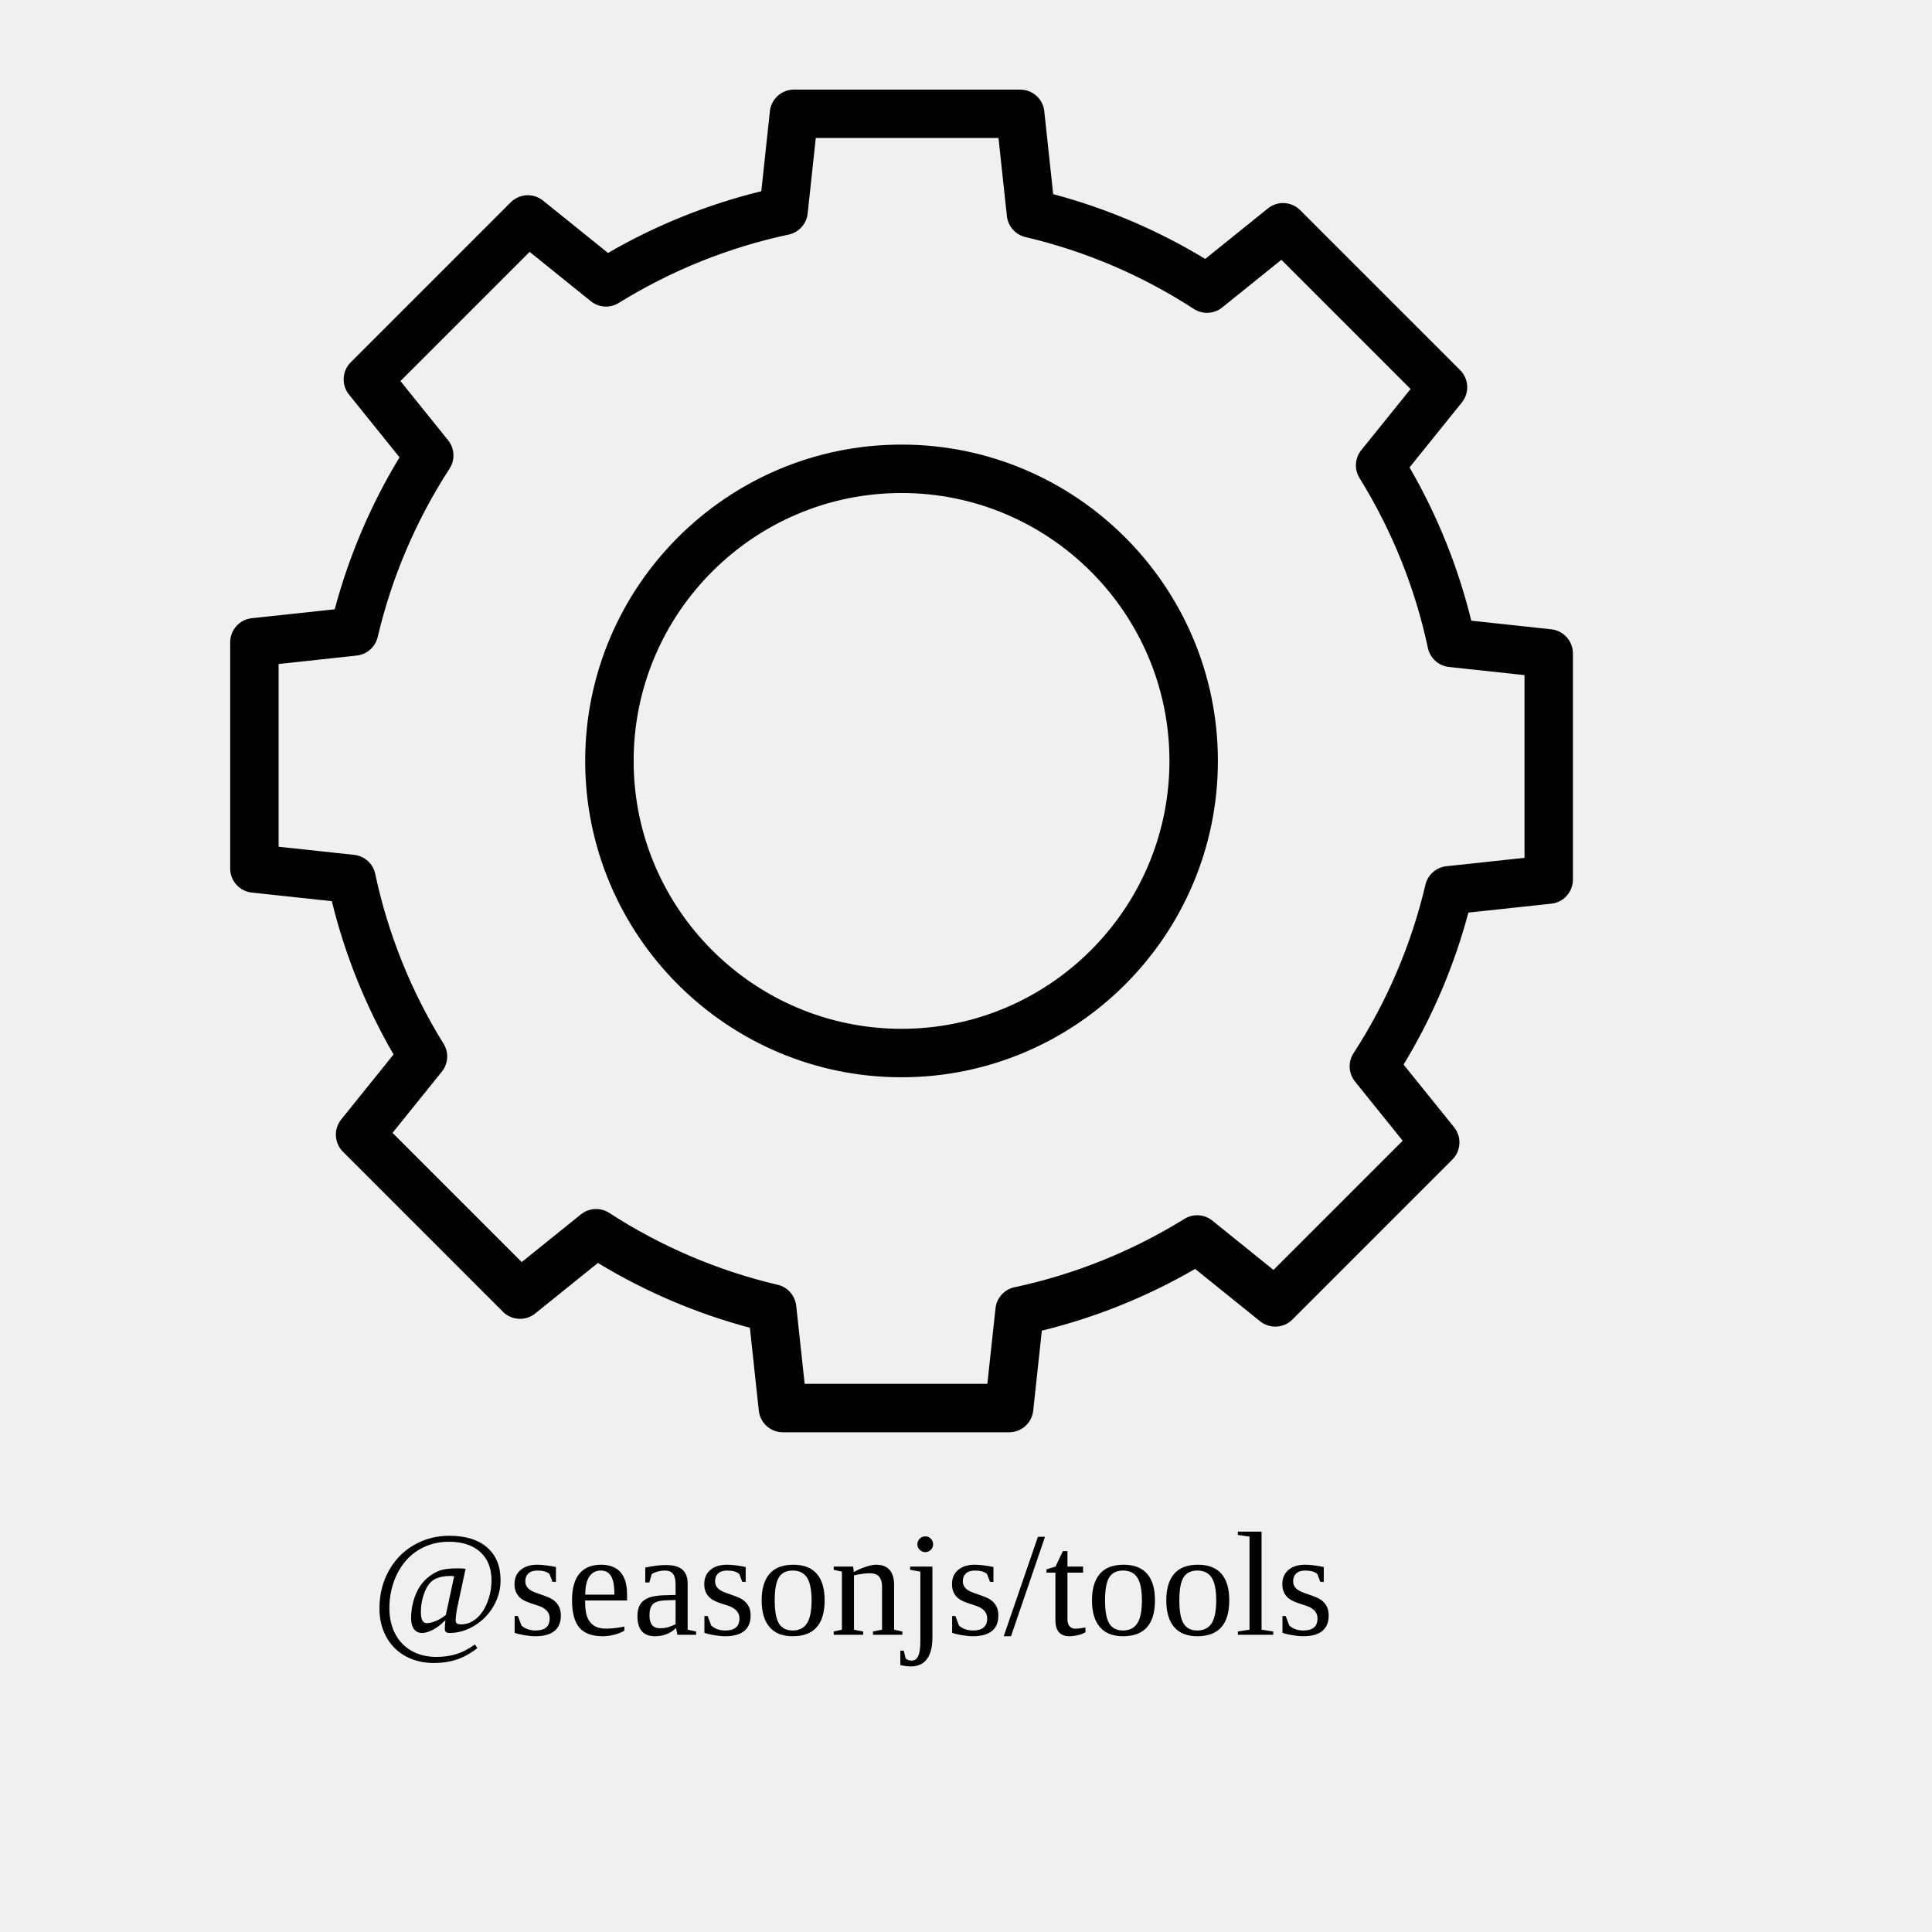
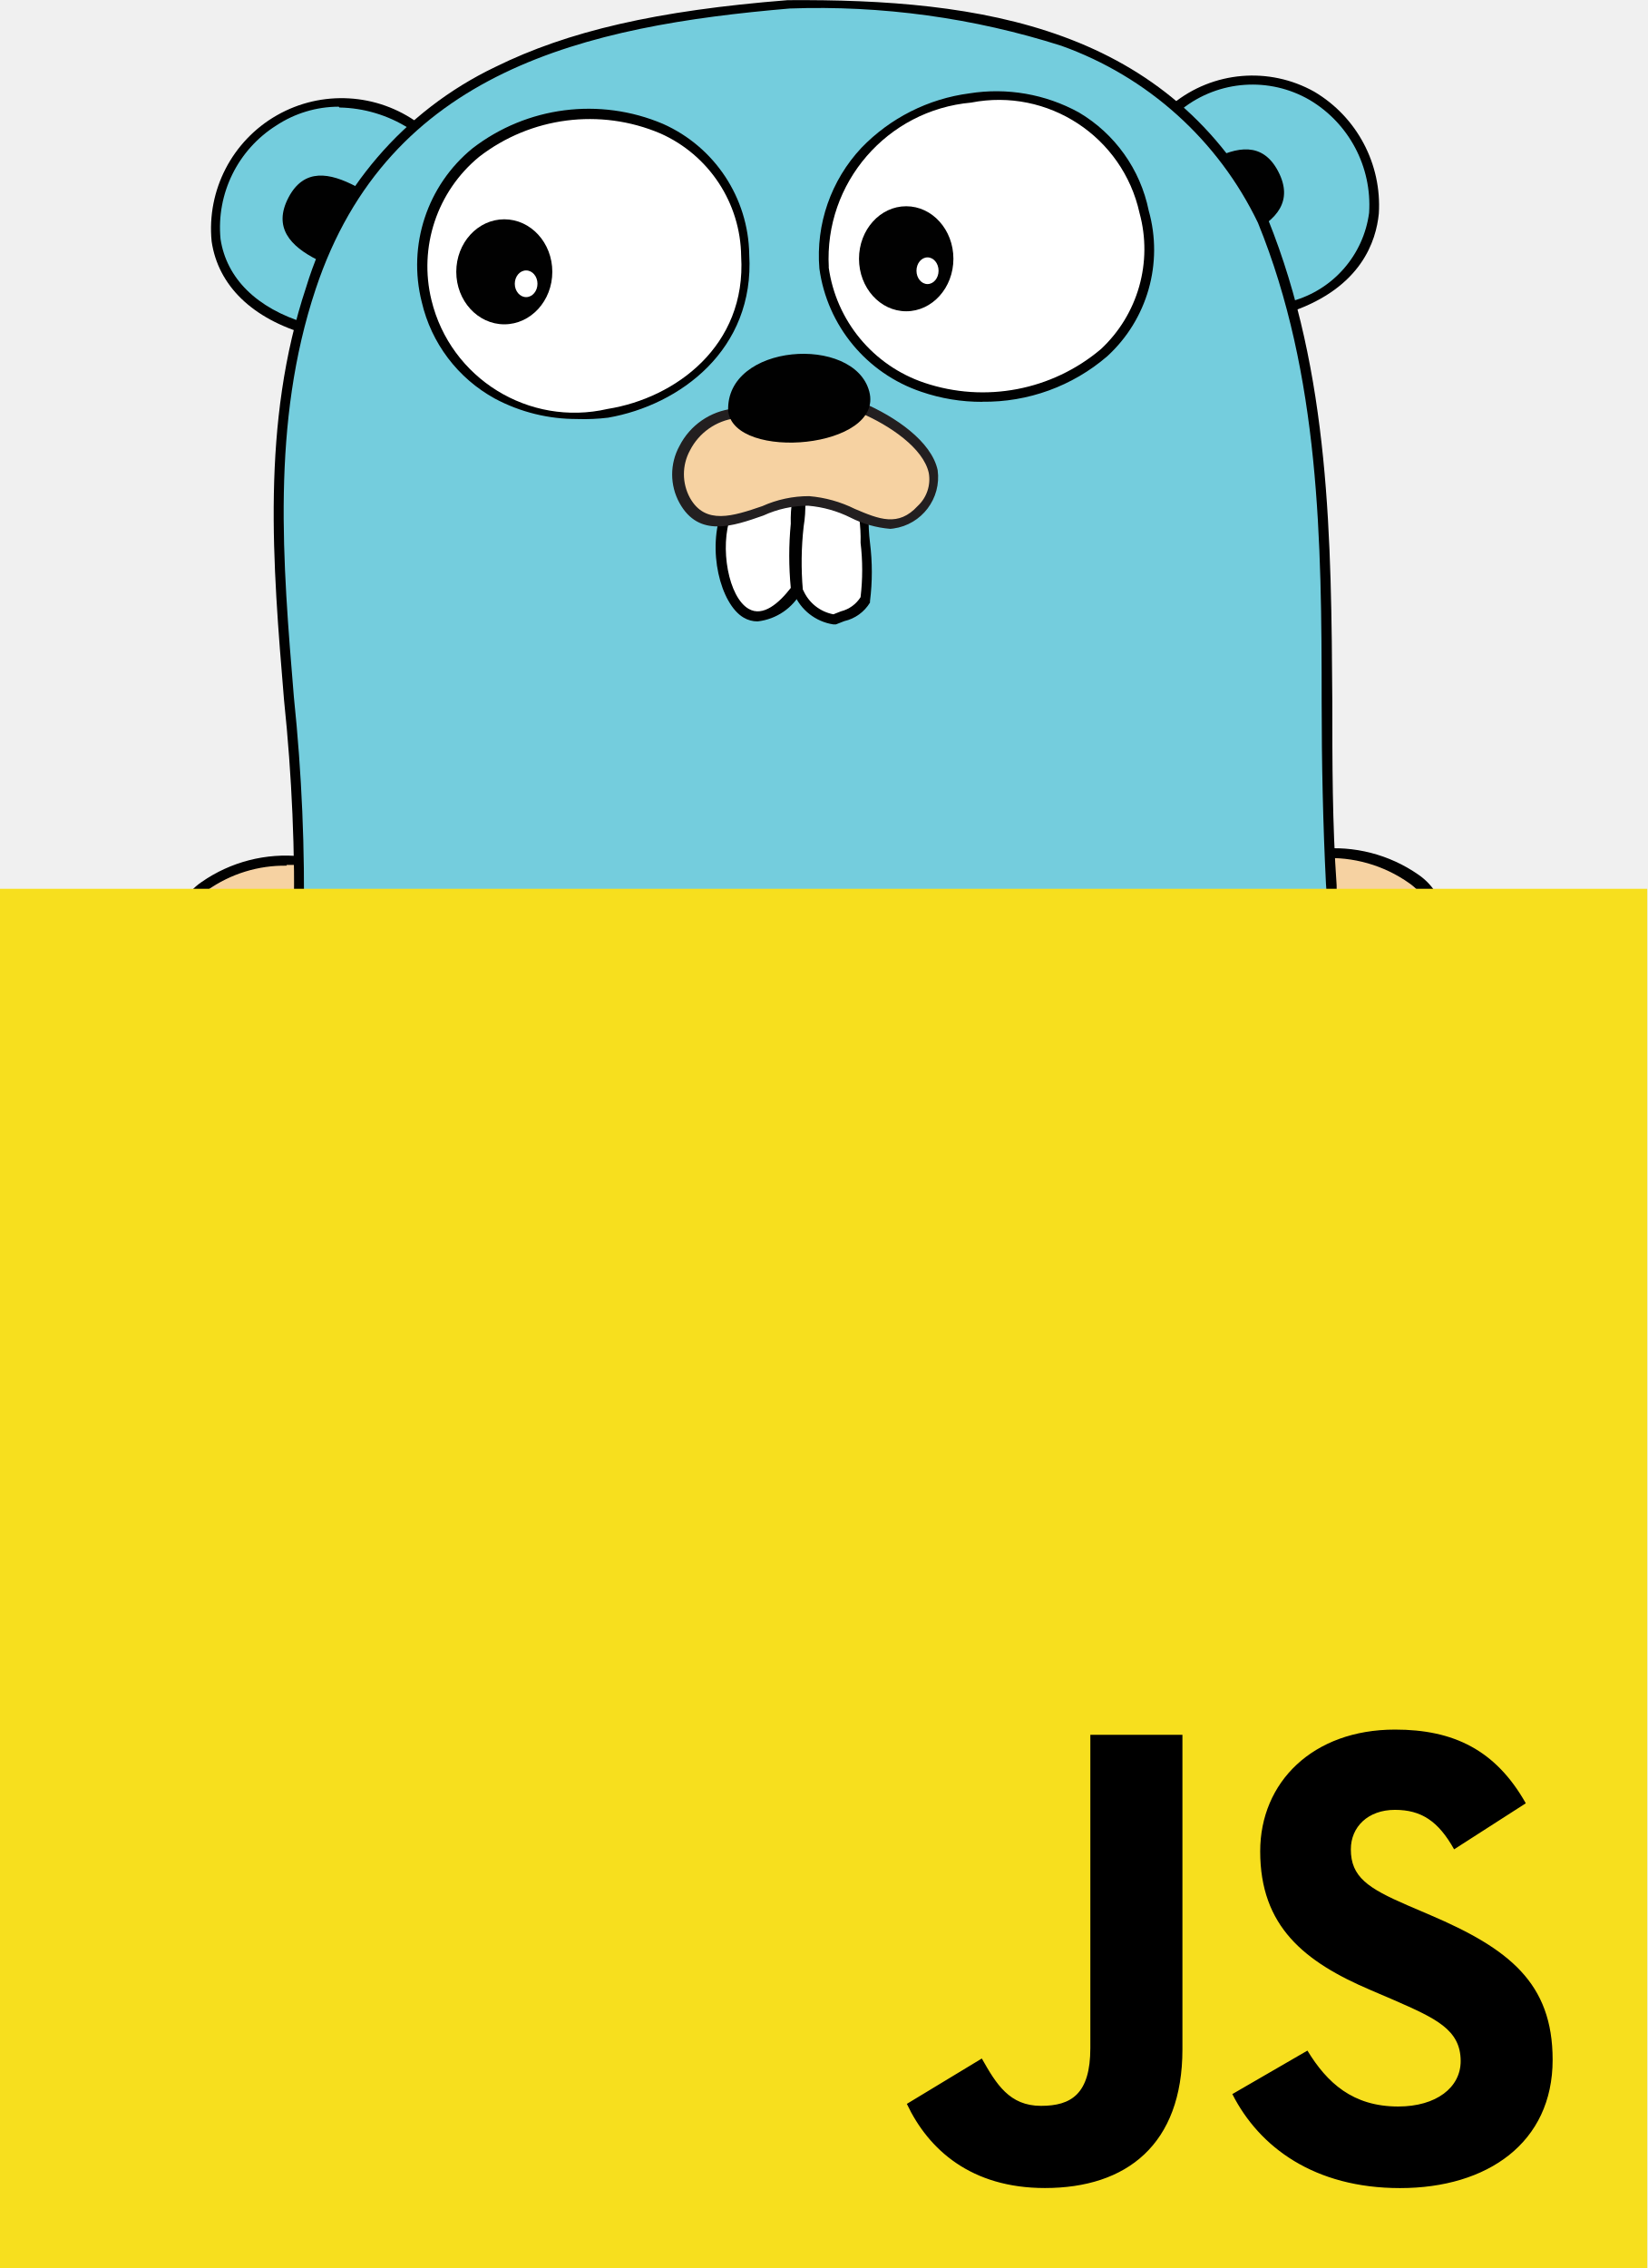
- <svg xmlns="http://www.w3.org/2000/svg" t="1618282578107" class="icon" viewBox="0 0 1100 1300" version="1.1" p-id="2184" width="200" height="200">
+ <svg xmlns="http://www.w3.org/2000/svg" id="图层_1" data-name="图层 1" viewBox="0 0 503.9 693.65">
  <defs>
-     <style type="text/css">
- </style>
+     <style>.cls-1{fill:#f6d2a2;}.cls-2{fill:#010101;}.cls-3{fill:#c7b199;}.cls-4{fill:#74cddd;}.cls-5{fill:#fff;}.cls-6{fill:#231f20;}.cls-7{fill:#f7df1e;}</style>
  </defs>
-   <path d="M579.008 963.755h-152.235a16.277 16.277 0 0 1-16.192-14.549l-5.995-55.787a391.509 391.509 0 0 1-102.272-43.605l-42.176 33.984a16.235 16.235 0 0 1-21.739-1.173L130.773 774.997a16.299 16.299 0 0 1-1.173-21.739l35.221-43.733a391.061 391.061 0 0 1-41.536-103.147l-53.845-5.781a16.299 16.299 0 0 1-14.549-16.192v-152.235c0-8.32 6.272-15.317 14.549-16.192l55.787-5.995a392.235 392.235 0 0 1 43.605-102.272l-33.984-42.197a16.277 16.277 0 0 1 1.173-21.739l107.627-107.627a16.299 16.299 0 0 1 21.739-1.173l43.733 35.243a390.187 390.187 0 0 1 103.147-41.536l5.781-53.845a16.299 16.299 0 0 1 16.192-14.549h152.235c8.32 0 15.317 6.272 16.192 14.549l5.995 55.787a391.957 391.957 0 0 1 102.293 43.605l42.176-33.984a16.277 16.277 0 0 1 21.739 1.173l107.627 107.627a16.299 16.299 0 0 1 1.173 21.739l-35.221 43.712a391.637 391.637 0 0 1 41.536 103.147l53.845 5.803a16.299 16.299 0 0 1 14.549 16.192v152.235c0 8.32-6.272 15.317-14.549 16.192l-55.787 5.995a391.211 391.211 0 0 1-43.605 102.272l33.984 42.176a16.277 16.277 0 0 1-1.173 21.739l-107.627 107.627a16.277 16.277 0 0 1-21.739 1.173l-43.712-35.221a390.784 390.784 0 0 1-103.147 41.536l-5.803 53.845a16.32 16.32 0 0 1-16.213 14.549z m-137.579-32.597h122.944l5.483-50.816a16.256 16.256 0 0 1 12.8-14.187 359.168 359.168 0 0 0 114.304-45.995 16.277 16.277 0 0 1 18.795 1.173l41.152 33.173 86.933-86.933-32.085-39.829a16.299 16.299 0 0 1-0.981-19.093 359.467 359.467 0 0 0 48.363-113.323 16.32 16.32 0 0 1 14.123-12.459l52.544-5.653v-122.944l-50.816-5.483a16.277 16.277 0 0 1-14.187-12.8 359.253 359.253 0 0 0-45.995-114.304 16.256 16.256 0 0 1 1.173-18.795l33.173-41.152-86.933-86.933-39.829 32.085a16.299 16.299 0 0 1-19.093 0.981 358.485 358.485 0 0 0-113.323-48.363 16.32 16.32 0 0 1-12.459-14.123l-5.653-52.544h-122.944l-5.461 50.816a16.277 16.277 0 0 1-12.8 14.187 359.253 359.253 0 0 0-114.304 45.995 16.256 16.256 0 0 1-18.816-1.173l-41.173-33.195-86.933 86.933 32.085 39.829a16.299 16.299 0 0 1 0.981 19.093 359.467 359.467 0 0 0-48.363 113.323 16.32 16.32 0 0 1-14.123 12.459l-52.544 5.696v122.944l50.816 5.461a16.256 16.256 0 0 1 14.187 12.8 358.869 358.869 0 0 0 45.995 114.304 16.256 16.256 0 0 1-1.173 18.795l-33.173 41.173 86.933 86.933 39.829-32.085a16.299 16.299 0 0 1 19.093-0.981 358.891 358.891 0 0 0 113.323 48.363c6.72 1.579 11.712 7.253 12.459 14.123l5.675 52.523z m65.195-206.293c-117.376 0-212.864-95.488-212.864-212.864 0-117.355 95.488-212.843 212.864-212.843 117.355 0 212.864 95.488 212.864 212.843 0 117.376-95.488 212.864-212.864 212.864z m0-393.131c-99.413 0-180.267 80.875-180.267 180.267 0 99.413 80.875 180.267 180.267 180.267 99.392 0 180.267-80.875 180.267-180.267 0-99.392-80.875-180.267-180.267-180.267z" p-id="2185">
- </path>
-   <text x="150" y="1100" fill="bleak" font-size="100">@seasonjs/tools</text>
+   <path class="cls-1" d="M622.55,723c.75,15.73,16.51,8.32,23.36,3.5s8.25-.75,9.24-10a152.51,152.51,0,0,0,.74-18.14,43.89,43.89,0,0,0-29.46,7.58c-4.29,3.16-12.29,13.14-4,16.64" transform="translate(-563.92 -435.26)" />
+   <path class="cls-2" d="M630.64,734.38a9.86,9.86,0,0,1-4.46-1,10.33,10.33,0,0,1-5.11-9.15,6.82,6.82,0,0,1-3.72-5.41A19.15,19.15,0,0,1,625.61,705a45.11,45.11,0,0,1,30.45-7.82h1.23v1.25a107.14,107.14,0,0,1-.41,14.22v4.16c-.41,6.49-1.65,7.49-5,8.32a18.35,18.35,0,0,0-4.95,2.42A33.6,33.6,0,0,1,630.64,734.38Zm21-34.36a40.92,40.92,0,0,0-24.26,7.49,16.63,16.63,0,0,0-6.93,11.15,4.14,4.14,0,0,0,2.8,3.41H624V723a8.35,8.35,0,0,0,3.46,7.49,21.5,21.5,0,0,0,17.58-5.16,21.14,21.14,0,0,1,5.61-2.83c2.15-.75,2.64-.91,3-6.07v-4.16a118.25,118.25,0,0,0,.5-12.48H651.6Z" transform="translate(-563.92 -435.26)" />
+   <path class="cls-3" d="M622.55,723a12.24,12.24,0,0,0,6.19-3.49" transform="translate(-563.92 -435.26)" />
+   <path class="cls-2" d="M622.55,724.48a1.52,1.52,0,0,1-.91-2.91h1a8.88,8.88,0,0,0,4.53-2.67,1.51,1.51,0,0,1,2.11-.29,1.53,1.53,0,0,1,.29,2.13h0a11.64,11.64,0,0,1-5.94,3.66h-1.08Z" transform="translate(-563.92 -435.26)" />
+   <path class="cls-4" d="M658.53,535.87c-59.66-16.64-15.26-93.44,33-62Z" transform="translate(-563.92 -435.26)" />
+   <path class="cls-2" d="M659.27,537.61h-1.15c-17-4.82-27.48-15-29.46-28.53A39.93,39.93,0,0,1,692,473l1.16.75Zm8.26-69.72a34.78,34.78,0,0,0-19.07,5.74,36.88,36.88,0,0,0-17.08,34.7c1.82,12.06,11.06,21.21,26.16,25.79l31.36-59.66a41.13,41.13,0,0,0-21.13-6.32Z" transform="translate(-563.92 -435.26)" />
+   <path class="cls-4" d="M923.59,468.14c47.2-33.28,89.86,41.6,35,61Z" transform="translate(-563.92 -435.26)" />
+   <path class="cls-2" d="M957.91,531l-36.3-63.23,1.07-.75A38.68,38.68,0,0,1,966,463.32a40.41,40.41,0,0,1,19.72,37.27c-.82,8.32-5.28,22.55-26.65,29.95Zm-32.34-62.4,33.66,58.74a32.43,32.43,0,0,0,23.52-27,37.35,37.35,0,0,0-18.23-34.53,34.84,34.84,0,0,0-38.95,2.75Z" transform="translate(-563.92 -435.26)" />
+   <path class="cls-1" d="M933.74,916.34c12,7.48,33.91,30.12,15.92,41.1-17.24,16-27-17.56-42.17-22.13A42,42,0,0,1,933.74,916.34Z" transform="translate(-563.92 -435.26)" />
+   <path class="cls-2" d="M940.5,963.18h-.66c-6.85-.42-12.46-7.16-17.9-13.56a38.62,38.62,0,0,0-14.86-12.9l-2-.58,1.24-2.08a43.84,43.84,0,0,1,27.15-19.55h1.07c7.68,4.82,23.52,18.8,23.44,31.45A13.91,13.91,0,0,1,950.57,958,14.93,14.93,0,0,1,940.5,963.18Zm-30.7-28.62a47.38,47.38,0,0,1,14.28,13.06,28.78,28.78,0,0,0,15.84,12.56,11.74,11.74,0,0,0,8.26-3.91,11,11,0,0,0,6.1-9.65c0-10.15-12.7-22.88-21.53-28.62a38.79,38.79,0,0,0-22.86,16.56Z" transform="translate(-563.92 -435.26)" />
+   <path class="cls-2" d="M949.66,959a1.51,1.51,0,0,1-1.32-.83,57.87,57.87,0,0,1-2.31-5.66,24.93,24.93,0,0,0-5.45-10.15,1.51,1.51,0,0,1,0-2.12,1.48,1.48,0,0,1,2.11,0,27.42,27.42,0,0,1,6.1,11,53.84,53.84,0,0,0,2.23,5.32,1.5,1.5,0,0,1-.66,2Z" transform="translate(-563.92 -435.26)" />
+   <path class="cls-1" d="M719.43,941.88c-14.11,2.16-22,15-33.75,21.46a10.17,10.17,0,0,1-14.46-.58,10.28,10.28,0,0,1-2-3.33,5.33,5.33,0,0,1-4.29-2c-10.24-16.64,10.64-28.21,21.62-36.36,15.43-3,24.92,10.23,32.92,20.8Z" transform="translate(-563.92 -435.26)" />
+   <path class="cls-2" d="M678.25,967.34a9.72,9.72,0,0,1-2.64,0,12.26,12.26,0,0,1-7.18-6.24,5,5,0,0,1-4-2.16c-9.9-15.73,6.93-27.63,18.07-35.53l3.88-2.83c15.6-3.16,25.5,9.82,33.42,20.3l2.23,3h-2.48a42.46,42.46,0,0,0-20.87,12.06,75.85,75.85,0,0,1-12.38,9.32A16.52,16.52,0,0,1,678.25,967.34Zm-9.9-9.65a3.89,3.89,0,0,1,1.73,0h.42l.66,1.33a9.55,9.55,0,0,0,5.53,5.07,11.23,11.23,0,0,0,8.25-2,73.21,73.21,0,0,0,12-9,49.44,49.44,0,0,1,19.89-12.23c-7.59-10-16.5-20.8-29.46-18.3l-3.71,2.66c-11.39,8.32-25.5,18.14-17.33,31.37a2.4,2.4,0,0,0,1.73,1.16Z" transform="translate(-563.92 -435.26)" />
+   <path class="cls-2" d="M669.42,961a1.49,1.49,0,0,1-1.56-1.41,1.32,1.32,0,0,1,.08-.59,22.94,22.94,0,0,1,4.78-10.9,34.77,34.77,0,0,0,3.14-5.24,1.48,1.48,0,0,1,2-.75,1.51,1.51,0,0,1,.74,2,37.57,37.57,0,0,1-3.38,5.74,20.25,20.25,0,0,0-4,9.73,1.49,1.49,0,0,1-1.55,1.43ZM661,514.73c-8.26-4.16-13.62-9.9-8.83-19.05s12.71-7.57,20.63-3.41Zm285.1-8c8.26-4.16,13.62-9.9,8.83-19.06s-12.7-7.57-20.63-3.41Z" transform="translate(-563.92 -435.26)" />
+   <path class="cls-1" d="M1000.33,721c-.74,15.73-16.5,8.32-23.35,3.5s-8.26-.75-9.25-10a154.83,154.83,0,0,1-.74-18.14,43.89,43.89,0,0,1,29.46,7.57c4.29,3.16,12.3,13.14,4,16.64" transform="translate(-563.92 -435.26)" />
+   <path class="cls-2" d="M992.24,732.05a33.56,33.56,0,0,1-15.76-6,18.32,18.32,0,0,0-5-2.41c-3.3-1.17-4.54-2.17-4.95-8.32v-4.16a107.29,107.29,0,0,1-.41-14.23v-2h1.23a45.11,45.11,0,0,1,30.45,7.82,19.17,19.17,0,0,1,8.26,13.82,6.81,6.81,0,0,1-3.72,5.4,10.35,10.35,0,0,1-5.11,9.16,9.94,9.94,0,0,1-5,.91Zm-24-34.28a118.14,118.14,0,0,0,.49,12.48v4.16c0,5.08.75,5.24,3,6.08a21.32,21.32,0,0,1,5.62,2.82,21.4,21.4,0,0,0,17.57,5.16,8.36,8.36,0,0,0,3.47-7.49v-1h.82a4.17,4.17,0,0,0,2.81-3.41,16.63,16.63,0,0,0-6.93-11.15,41.87,41.87,0,0,0-26.82-7.66Z" transform="translate(-563.92 -435.26)" />
+   <path class="cls-3" d="M1000.33,721a12.22,12.22,0,0,1-6.19-3.24" transform="translate(-563.92 -435.26)" />
+   <path class="cls-2" d="M1000.33,722.48h-1.57a11.48,11.48,0,0,1-5.77-4.16,1.51,1.51,0,1,1,2.39-1.83,8.78,8.78,0,0,0,4.54,2.66h1a1.7,1.7,0,0,1,1.36,2A1.68,1.68,0,0,1,1000.33,722.48Z" transform="translate(-563.92 -435.26)" />
+   <path class="cls-4" d="M805.5,436.36c59.74,0,115.53,8.32,144.9,66.56,26.16,64.81,16.51,134.78,20.88,203.26,3.47,58.82,11.06,126.79-16,181.37C927,944.79,855.51,959,796.92,957.1c-46-1.66-101.67-16.64-127.66-59.23C638.73,848,653.17,774.07,655.4,718.74c2.64-65.56-17.66-131.37,3.71-195.6,22.2-66.56,81.94-81.62,146.31-86.78" transform="translate(-563.92 -435.26)" />
+   <path class="cls-2" d="M807.07,959H796.83A216.17,216.17,0,0,1,725,944.54a115.13,115.13,0,0,1-57-45.51c-24.76-40.27-20.3-95.84-16.51-144.93,1-12.32,1.9-24.05,2.32-35a569.59,569.59,0,0,0-3-69.72c-3.46-41.6-7.09-84.61,6.77-126.3a110.16,110.16,0,0,1,57.77-67.3c22.28-11,49.51-17.31,89.53-20.47,58.92-.42,117,7.9,146.89,66.89,19.14,47.42,19.39,98.34,19.72,147.6,0,18.47,0,37.52,1.32,56.16,0,5.65.66,11.39,1.07,17.13,3.47,54,7.43,115.32-17.25,164.91C925.73,950,848.16,959,807.07,959ZM805.5,437.86c-62.14,5.32-122.71,18.8-145,85.78-13.7,41.1-10.07,83.78-6.68,124.79a573.14,573.14,0,0,1,3,70.06c-.41,11.06-1.4,22.8-2.31,35.19-3.8,48.59-8.25,103.75,15.92,143.11,10.15,16.64,42.83,55.49,126.51,58.23,36.22,1.34,123.78-2.82,156.79-68.88C978,837.21,974.09,776.4,970.62,722.73c0-5.82-.74-11.56-1.07-17.14-.91-18.13-1.32-37.27-1.32-55.74,0-48.92-.5-99.84-19.48-146.43a106.45,106.45,0,0,0-60.15-54.16A244.67,244.67,0,0,0,805.5,437.86Z" transform="translate(-563.92 -435.26)" />
+   <path class="cls-5" d="M816,517.15C826.71,580,928.54,563.41,913.93,500c-13.12-56.83-101.5-41.1-97.95,17.14" transform="translate(-563.92 -435.26)" />
+   <path class="cls-2" d="M864.42,558.16a56.64,56.64,0,0,1-18.65-3.07,46.42,46.42,0,0,1-31.19-37.69,48.17,48.17,0,0,1,12.87-36.94,56,56,0,0,1,33-16.64,52.4,52.4,0,0,1,33.5,5.82,45.35,45.35,0,0,1,21.37,30,44.17,44.17,0,0,1-12.7,44.6,57.48,57.48,0,0,1-38.21,13.89Zm-47-41.18a43.6,43.6,0,0,0,29.3,35.36,56,56,0,0,0,54-10.32,41.82,41.82,0,0,0,11.8-41.6A44.08,44.08,0,0,0,861,466.64,47.89,47.89,0,0,0,817.46,517Z" transform="translate(-563.92 -435.26)" />
+   <path class="cls-5" d="M694.26,527.38C708.13,582,794.94,568,791.72,513.15c-3.88-65.72-110.74-53.33-97.46,14.23" transform="translate(-563.92 -435.26)" />
+   <path class="cls-2" d="M740.64,563.41a53,53,0,0,1-25.33-6.24,45.34,45.34,0,0,1-22.37-29.54,46.07,46.07,0,0,1,15.52-47,58.2,58.2,0,0,1,58.26-7.49,44.44,44.44,0,0,1,26.4,39.94c1.73,29.12-21.21,46.09-43.16,49.92a60.48,60.48,0,0,1-9.32.42Zm-44.73-36.36a45.05,45.05,0,0,0,53.89,33.28c20.79-3.33,42.5-19.31,40.85-46.68a41.61,41.61,0,0,0-24.76-37.6,55.31,55.31,0,0,0-55.37,7.15,43.38,43.38,0,0,0-14.61,43.85Z" transform="translate(-563.92 -435.26)" />
+   <path class="cls-5" d="M827.94,592.94a141.57,141.57,0,0,1,0,26,16.4,16.4,0,0,1-9.65,6,14.22,14.22,0,0,1-10.81-8.32,186.86,186.86,0,0,1,.74-29.45Z" transform="translate(-563.92 -435.26)" />
+   <path class="cls-2" d="M819.2,626.22h-.41a15.61,15.61,0,0,1-12-9.4,99,99,0,0,1,0-20.22c0-3.08.49-6.32.58-9.48v-2.5l22.28,6.91v1.41a57.72,57.72,0,0,0,.41,8.32,71.4,71.4,0,0,1,0,17.89v.41a12.37,12.37,0,0,1-7.84,5.66l-2.56,1Zm-9.57-10.48a12.6,12.6,0,0,0,9.24,7.4l2.31-.91a9.93,9.93,0,0,0,6-4.33,70.17,70.17,0,0,0,0-16.64,46.38,46.38,0,0,0-.41-7.57l-16.5-5.08a39.05,39.05,0,0,1-.5,7.66,97.31,97.31,0,0,0-.25,19.38Z" transform="translate(-563.92 -435.26)" />
+   <ellipse class="cls-2" cx="154.27" cy="83.13" rx="14.69" ry="16.06" />
+   <ellipse class="cls-5" cx="160.95" cy="86.79" rx="3.47" ry="4.08" />
+   <ellipse class="cls-2" cx="277.22" cy="79.14" rx="14.44" ry="16.06" />
+   <ellipse class="cls-5" cx="283.74" cy="82.8" rx="3.38" ry="4.08" />
+   <path class="cls-5" d="M786.68,591.69c-6.43,15.64,3.55,46.93,21,23.88a185.67,185.67,0,0,1,.74-29.45Z" transform="translate(-563.92 -435.26)" />
+   <path class="cls-2" d="M795.68,625.31a8.22,8.22,0,0,1-4.29-1.17c-7-4.08-11.39-20.8-6.44-33.28v-.66l24.76-6.33v2a52.16,52.16,0,0,1-.58,9.57,96.11,96.11,0,0,0,0,19.63v1.08A17.41,17.41,0,0,1,795.68,625.31Zm-8.17-32.37c-3.55,9.74-.74,25,5.45,28.54,4.45,2.58,9.4-1.92,12.87-6.41a102.18,102.18,0,0,1,0-19.63,38.86,38.86,0,0,1,.49-7.49Z" transform="translate(-563.92 -435.26)" />
+   <path class="cls-1" d="M788.58,561.57a19.1,19.1,0,0,0-15.51,26.63c8.25,15,26.57-1.33,38,0,13.12,0,23.93,14,34.49,2.49,11.72-12.81-5-25-18.15-30.86Z" transform="translate(-563.92 -435.26)" />
+   <path class="cls-6" d="M836.2,597a32.75,32.75,0,0,1-12.05-3.41,35.82,35.82,0,0,0-13-3.66,32.73,32.73,0,0,0-13.7,3c-9.24,3.25-19.72,6.91-25.66-3.83a18.08,18.08,0,0,1,0-17.47,21.13,21.13,0,0,1,16.5-11.4l39.69-1.74c9.74,4.16,20.88,11.73,22.78,20.55a15.86,15.86,0,0,1-13.52,17.86c-.33.05-.67.08-1,.11ZM811.44,587a38.65,38.65,0,0,1,14,3.91c7.43,3.16,13.29,5.58,19.23-.91a11.14,11.14,0,0,0,3.38-10.07c-1.65-7.66-12.13-14.64-20.71-18.31L789,563.16A18.31,18.31,0,0,0,775,573a15.18,15.18,0,0,0,0,14.56c4.7,8.32,13.12,5.58,22.11,2.5A34.72,34.72,0,0,1,811.44,587Z" transform="translate(-563.92 -435.26)" />
+   <path class="cls-2" d="M786.68,561c-.9-20.8,38.54-23.46,43.16-6S788.58,576.47,786.68,561Z" transform="translate(-563.92 -435.26)" />
+   <path id="Path_9" data-name="Path 9" class="cls-7" d="M563.92,707.09h503.91v421.82H563.92Z" transform="translate(-563.92 -435.26)" />
+   <path id="Path_10" data-name="Path 10" d="M841.33,1078.72l22.94-13.88c4.43,7.84,8.45,14.48,18.11,14.48,9.25,0,15.09-3.62,15.09-17.7V965.84h28.17V1062c0,29.17-17.1,42.45-42.06,42.45-22.53,0-35.61-11.67-42.25-25.75m99.61-3,22.94-13.28c6,9.86,13.88,17.1,27.77,17.1,11.67,0,19.11-5.84,19.11-13.88,0-9.66-7.64-13.08-20.52-18.72l-7-3c-20.33-8.65-33.81-19.51-33.81-42.45,0-21.13,16.1-37.23,41.25-37.23,17.91,0,30.79,6.24,40,22.54l-21.93,14.08c-4.83-8.65-10.06-12.07-18.11-12.07-8.25,0-13.48,5.23-13.48,12.07,0,8.45,5.23,11.88,17.3,17.11l7,3c24,10.26,37.43,20.72,37.43,44.26,0,25.36-19.92,39.24-46.68,39.24-26.16,0-43.06-12.47-51.31-28.77" transform="translate(-563.92 -435.26)" />
</svg>
